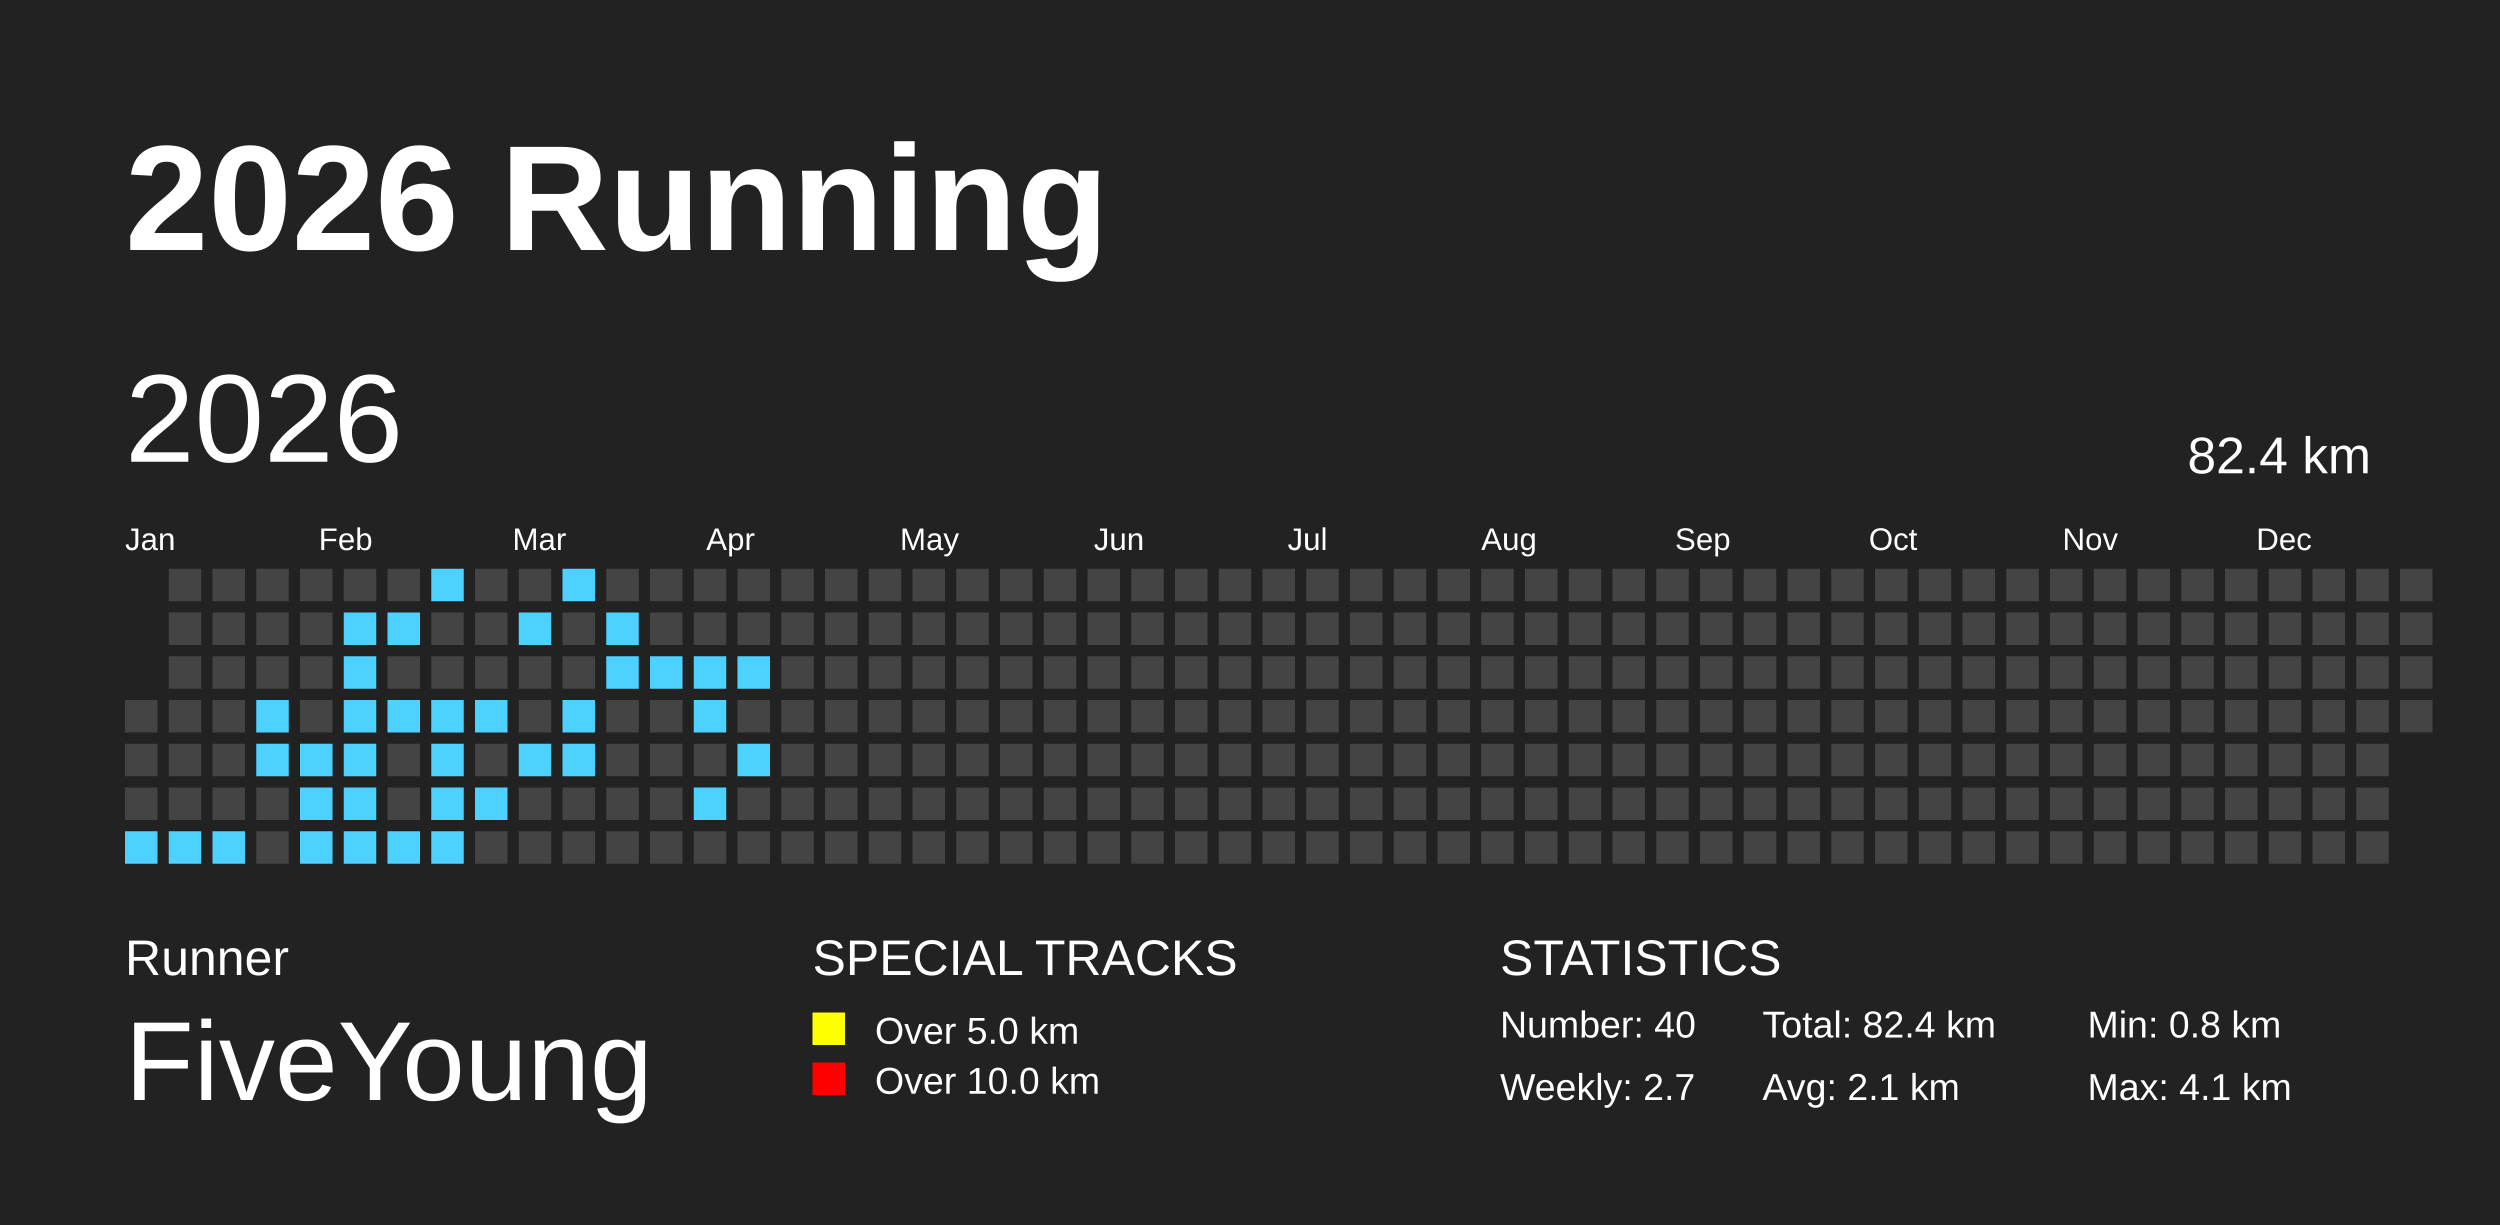
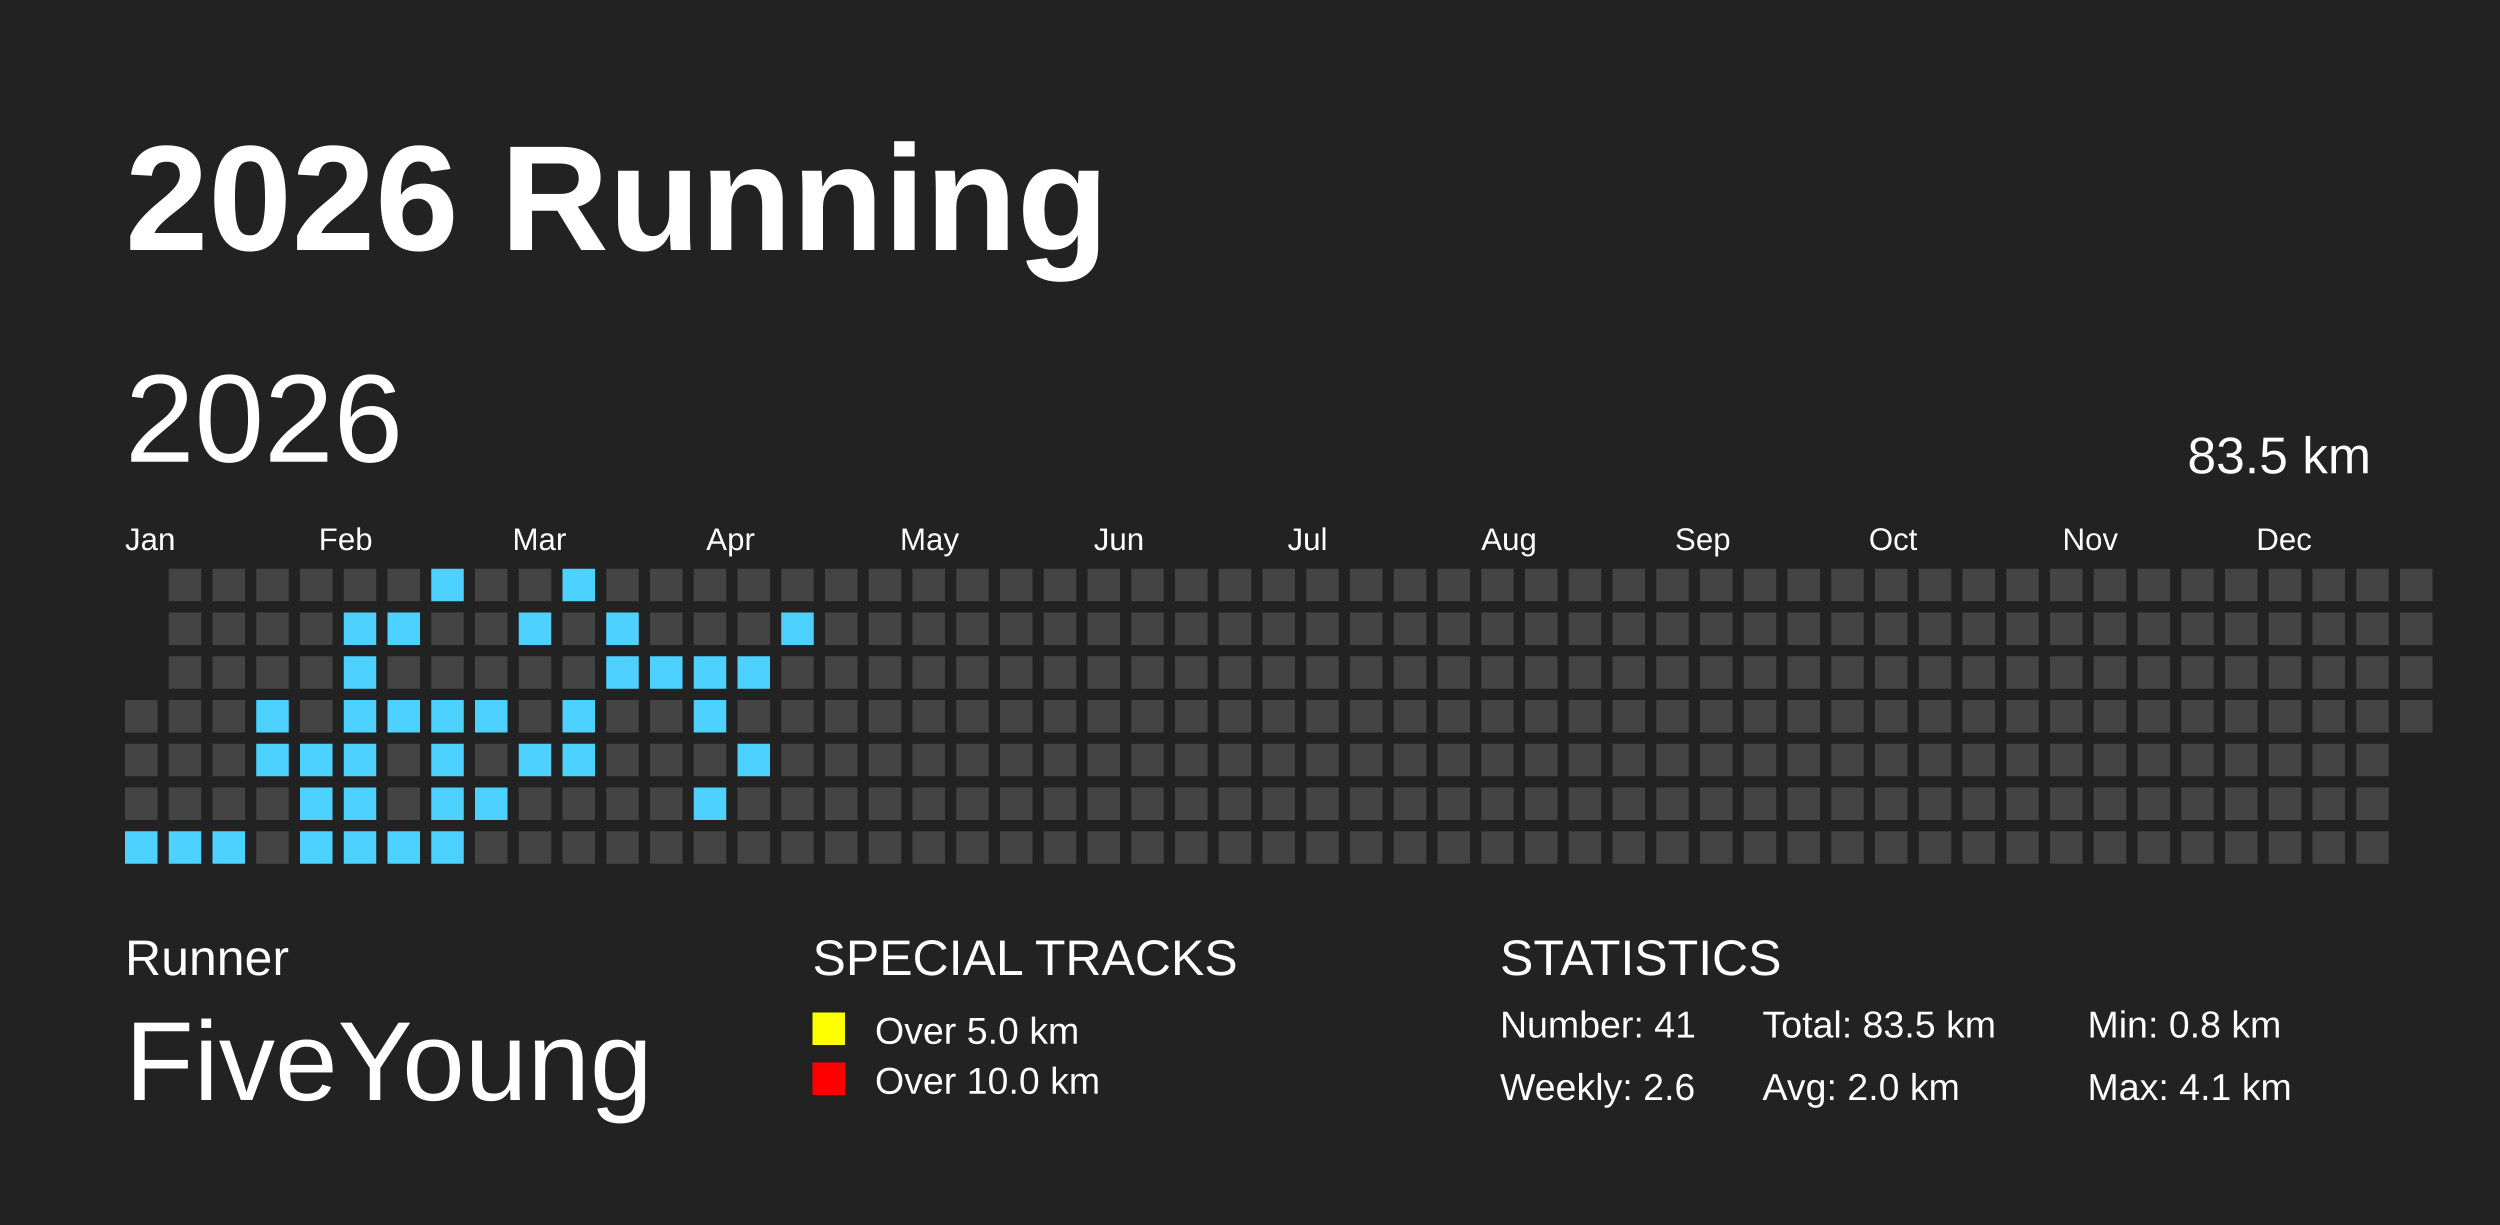
<svg xmlns="http://www.w3.org/2000/svg" baseProfile="full" height="98mm" version="1.1" viewBox="0,0,200,98" width="200mm">
  <defs />
  <rect fill="#222222" height="98" width="200" x="0" y="0" />
  <text fill="#FFFFFF" style="font-size:12px; font-family:Arial; font-weight:bold;" x="10" y="20">2026 Running</text>
  <text fill="#FFFFFF" style="font-size:4px; font-family:Arial" x="10" y="78">Runner</text>
  <text fill="#FFFFFF" style="font-size:9px; font-family:Arial" x="10" y="88">FiveYoung</text>
  <text fill="#FFFFFF" style="font-size:4px; font-family:Arial" x="65" y="78">SPECIAL TRACKS</text>
  <rect fill="yellow" height="2.6" width="2.6" x="65" y="81" />
  <text fill="#FFFFFF" style="font-size:3px; font-family:Arial" x="70" y="83.5">Over 5.0 km</text>
  <rect fill="red" height="2.6" width="2.6" x="65" y="85" />
  <text fill="#FFFFFF" style="font-size:3px; font-family:Arial" x="70" y="87.5">Over 10.0 km</text>
  <text fill="#FFFFFF" style="font-size:4px; font-family:Arial" x="120" y="78">STATISTICS</text>
-   <text fill="#FFFFFF" style="font-size:3px; font-family:Arial" x="120" y="83">Number: 40</text>
-   <text fill="#FFFFFF" style="font-size:3px; font-family:Arial" x="120" y="88">Weekly: 2.7</text>
-   <text fill="#FFFFFF" style="font-size:3px; font-family:Arial" x="141" y="83">Total: 82.4 km</text>
-   <text fill="#FFFFFF" style="font-size:3px; font-family:Arial" x="141" y="88">Avg: 2.1 km</text>
+   <text fill="#FFFFFF" style="font-size:3px; font-family:Arial" x="120" y="83">Number: 41</text>
+   <text fill="#FFFFFF" style="font-size:3px; font-family:Arial" x="120" y="88">Weekly: 2.6</text>
+   <text fill="#FFFFFF" style="font-size:3px; font-family:Arial" x="141" y="83">Total: 83.5 km</text>
+   <text fill="#FFFFFF" style="font-size:3px; font-family:Arial" x="141" y="88">Avg: 2.0 km</text>
  <text fill="#FFFFFF" style="font-size:3px; font-family:Arial" x="167" y="83">Min: 0.8 km</text>
  <text fill="#FFFFFF" style="font-size:3px; font-family:Arial" x="167" y="88">Max: 4.1 km</text>
  <text dominant-baseline="hanging" fill="#FFFFFF" style="font-size:10.0px; font-family:Arial;" x="10" y="30">2026</text>
-   <text dominant-baseline="hanging" fill="#FFFFFF" style="font-size:4.125px; font-family:Arial;" x="175" y="35">82.4 km</text>
+   <text dominant-baseline="hanging" fill="#FFFFFF" style="font-size:4.125px; font-family:Arial;" x="175" y="35">83.5 km</text>
  <text fill="#FFFFFF" style="font-size:2.5px; font-family:Arial" x="10.0" y="44">Jan</text>
  <text fill="#FFFFFF" style="font-size:2.5px; font-family:Arial" x="25.5" y="44">Feb</text>
  <text fill="#FFFFFF" style="font-size:2.5px; font-family:Arial" x="41.0" y="44">Mar</text>
  <text fill="#FFFFFF" style="font-size:2.5px; font-family:Arial" x="56.5" y="44">Apr</text>
  <text fill="#FFFFFF" style="font-size:2.5px; font-family:Arial" x="72.0" y="44">May</text>
  <text fill="#FFFFFF" style="font-size:2.5px; font-family:Arial" x="87.5" y="44">Jun</text>
  <text fill="#FFFFFF" style="font-size:2.5px; font-family:Arial" x="103.0" y="44">Jul</text>
  <text fill="#FFFFFF" style="font-size:2.5px; font-family:Arial" x="118.5" y="44">Aug</text>
  <text fill="#FFFFFF" style="font-size:2.5px; font-family:Arial" x="134.0" y="44">Sep</text>
  <text fill="#FFFFFF" style="font-size:2.5px; font-family:Arial" x="149.5" y="44">Oct</text>
  <text fill="#FFFFFF" style="font-size:2.5px; font-family:Arial" x="165.0" y="44">Nov</text>
  <text fill="#FFFFFF" style="font-size:2.5px; font-family:Arial" x="180.5" y="44">Dec</text>
  <rect fill="#444444" height="2.6" width="2.6" x="10.0" y="56.0" />
  <rect fill="#444444" height="2.6" width="2.6" x="10.0" y="59.5" />
  <rect fill="#444444" height="2.6" width="2.6" x="10.0" y="63.0" />
  <rect fill="#4DD2FF" height="2.6" width="2.6" x="10.0" y="66.5" />
  <rect fill="#444444" height="2.6" width="2.6" x="13.5" y="45.5" />
  <rect fill="#444444" height="2.6" width="2.6" x="13.5" y="49.0" />
  <rect fill="#444444" height="2.6" width="2.6" x="13.5" y="52.5" />
  <rect fill="#444444" height="2.6" width="2.6" x="13.5" y="56.0" />
  <rect fill="#444444" height="2.6" width="2.6" x="13.5" y="59.5" />
  <rect fill="#444444" height="2.6" width="2.6" x="13.5" y="63.0" />
  <rect fill="#4DD2FF" height="2.6" width="2.6" x="13.5" y="66.5" />
  <rect fill="#444444" height="2.6" width="2.6" x="17.0" y="45.5" />
  <rect fill="#444444" height="2.6" width="2.6" x="17.0" y="49.0" />
  <rect fill="#444444" height="2.6" width="2.6" x="17.0" y="52.5" />
  <rect fill="#444444" height="2.6" width="2.6" x="17.0" y="56.0" />
  <rect fill="#444444" height="2.6" width="2.6" x="17.0" y="59.5" />
  <rect fill="#444444" height="2.6" width="2.6" x="17.0" y="63.0" />
  <rect fill="#4DD2FF" height="2.6" width="2.6" x="17.0" y="66.5" />
  <rect fill="#444444" height="2.6" width="2.6" x="20.5" y="45.5" />
  <rect fill="#444444" height="2.6" width="2.6" x="20.5" y="49.0" />
  <rect fill="#444444" height="2.6" width="2.6" x="20.5" y="52.5" />
  <rect fill="#4DD2FF" height="2.6" width="2.6" x="20.5" y="56.0" />
  <rect fill="#4DD2FF" height="2.6" width="2.6" x="20.5" y="59.5" />
  <rect fill="#444444" height="2.6" width="2.6" x="20.5" y="63.0" />
  <rect fill="#444444" height="2.6" width="2.6" x="20.5" y="66.5" />
  <rect fill="#444444" height="2.6" width="2.6" x="24.0" y="45.5" />
  <rect fill="#444444" height="2.6" width="2.6" x="24.0" y="49.0" />
  <rect fill="#444444" height="2.6" width="2.6" x="24.0" y="52.5" />
  <rect fill="#444444" height="2.6" width="2.6" x="24.0" y="56.0" />
  <rect fill="#4DD2FF" height="2.6" width="2.6" x="24.0" y="59.5" />
  <rect fill="#4DD2FF" height="2.6" width="2.6" x="24.0" y="63.0" />
  <rect fill="#4DD2FF" height="2.6" width="2.6" x="24.0" y="66.5" />
  <rect fill="#444444" height="2.6" width="2.6" x="27.5" y="45.5" />
  <rect fill="#4DD2FF" height="2.6" width="2.6" x="27.5" y="49.0" />
  <rect fill="#4DD2FF" height="2.6" width="2.6" x="27.5" y="52.5" />
  <rect fill="#4DD2FF" height="2.6" width="2.6" x="27.5" y="56.0" />
  <rect fill="#4DD2FF" height="2.6" width="2.6" x="27.5" y="59.5" />
  <rect fill="#4DD2FF" height="2.6" width="2.6" x="27.5" y="63.0" />
  <rect fill="#4DD2FF" height="2.6" width="2.6" x="27.5" y="66.5" />
  <rect fill="#444444" height="2.6" width="2.6" x="31.0" y="45.5" />
  <rect fill="#4DD2FF" height="2.6" width="2.6" x="31.0" y="49.0" />
  <rect fill="#444444" height="2.6" width="2.6" x="31.0" y="52.5" />
  <rect fill="#4DD2FF" height="2.6" width="2.6" x="31.0" y="56.0" />
  <rect fill="#444444" height="2.6" width="2.6" x="31.0" y="59.5" />
  <rect fill="#444444" height="2.6" width="2.6" x="31.0" y="63.0" />
  <rect fill="#4DD2FF" height="2.6" width="2.6" x="31.0" y="66.5" />
  <rect fill="#4DD2FF" height="2.6" width="2.6" x="34.5" y="45.5" />
  <rect fill="#444444" height="2.6" width="2.6" x="34.5" y="49.0" />
  <rect fill="#444444" height="2.6" width="2.6" x="34.5" y="52.5" />
  <rect fill="#4DD2FF" height="2.6" width="2.6" x="34.5" y="56.0" />
  <rect fill="#4DD2FF" height="2.6" width="2.6" x="34.5" y="59.5" />
  <rect fill="#4DD2FF" height="2.6" width="2.6" x="34.5" y="63.0" />
  <rect fill="#4DD2FF" height="2.6" width="2.6" x="34.5" y="66.5" />
  <rect fill="#444444" height="2.6" width="2.6" x="38.0" y="45.5" />
  <rect fill="#444444" height="2.6" width="2.6" x="38.0" y="49.0" />
  <rect fill="#444444" height="2.6" width="2.6" x="38.0" y="52.5" />
  <rect fill="#4DD2FF" height="2.6" width="2.6" x="38.0" y="56.0" />
  <rect fill="#444444" height="2.6" width="2.6" x="38.0" y="59.5" />
  <rect fill="#4DD2FF" height="2.6" width="2.6" x="38.0" y="63.0" />
  <rect fill="#444444" height="2.6" width="2.6" x="38.0" y="66.5" />
  <rect fill="#444444" height="2.6" width="2.6" x="41.5" y="45.5" />
  <rect fill="#4DD2FF" height="2.6" width="2.6" x="41.5" y="49.0" />
  <rect fill="#444444" height="2.6" width="2.6" x="41.5" y="52.5" />
  <rect fill="#444444" height="2.6" width="2.6" x="41.5" y="56.0" />
  <rect fill="#4DD2FF" height="2.6" width="2.6" x="41.5" y="59.5" />
  <rect fill="#444444" height="2.6" width="2.6" x="41.5" y="63.0" />
  <rect fill="#444444" height="2.6" width="2.6" x="41.5" y="66.5" />
  <rect fill="#4DD2FF" height="2.6" width="2.6" x="45.0" y="45.5" />
  <rect fill="#444444" height="2.6" width="2.6" x="45.0" y="49.0" />
  <rect fill="#444444" height="2.6" width="2.6" x="45.0" y="52.5" />
  <rect fill="#4DD2FF" height="2.6" width="2.6" x="45.0" y="56.0" />
  <rect fill="#4DD2FF" height="2.6" width="2.6" x="45.0" y="59.5" />
  <rect fill="#444444" height="2.6" width="2.6" x="45.0" y="63.0" />
  <rect fill="#444444" height="2.6" width="2.6" x="45.0" y="66.5" />
  <rect fill="#444444" height="2.6" width="2.6" x="48.5" y="45.5" />
  <rect fill="#4DD2FF" height="2.6" width="2.6" x="48.5" y="49.0" />
  <rect fill="#4DD2FF" height="2.6" width="2.6" x="48.5" y="52.5" />
  <rect fill="#444444" height="2.6" width="2.6" x="48.5" y="56.0" />
  <rect fill="#444444" height="2.6" width="2.6" x="48.5" y="59.5" />
  <rect fill="#444444" height="2.6" width="2.6" x="48.5" y="63.0" />
  <rect fill="#444444" height="2.6" width="2.6" x="48.5" y="66.5" />
  <rect fill="#444444" height="2.6" width="2.6" x="52.0" y="45.5" />
  <rect fill="#444444" height="2.6" width="2.6" x="52.0" y="49.0" />
  <rect fill="#4DD2FF" height="2.6" width="2.6" x="52.0" y="52.5" />
  <rect fill="#444444" height="2.6" width="2.6" x="52.0" y="56.0" />
  <rect fill="#444444" height="2.6" width="2.6" x="52.0" y="59.5" />
  <rect fill="#444444" height="2.6" width="2.6" x="52.0" y="63.0" />
  <rect fill="#444444" height="2.6" width="2.6" x="52.0" y="66.5" />
  <rect fill="#444444" height="2.6" width="2.6" x="55.5" y="45.5" />
  <rect fill="#444444" height="2.6" width="2.6" x="55.5" y="49.0" />
  <rect fill="#4DD2FF" height="2.6" width="2.6" x="55.5" y="52.5" />
  <rect fill="#4DD2FF" height="2.6" width="2.6" x="55.5" y="56.0" />
  <rect fill="#444444" height="2.6" width="2.6" x="55.5" y="59.5" />
  <rect fill="#4DD2FF" height="2.6" width="2.6" x="55.5" y="63.0" />
  <rect fill="#444444" height="2.6" width="2.6" x="55.5" y="66.5" />
  <rect fill="#444444" height="2.6" width="2.6" x="59.0" y="45.5" />
  <rect fill="#444444" height="2.6" width="2.6" x="59.0" y="49.0" />
  <rect fill="#4DD2FF" height="2.6" width="2.6" x="59.0" y="52.5" />
  <rect fill="#444444" height="2.6" width="2.6" x="59.0" y="56.0" />
  <rect fill="#4DD2FF" height="2.6" width="2.6" x="59.0" y="59.5" />
  <rect fill="#444444" height="2.6" width="2.6" x="59.0" y="63.0" />
  <rect fill="#444444" height="2.6" width="2.6" x="59.0" y="66.5" />
  <rect fill="#444444" height="2.6" width="2.6" x="62.5" y="45.5" />
-   <rect fill="#444444" height="2.6" width="2.6" x="62.5" y="49.0" />
+   <rect fill="#4DD2FF" height="2.6" width="2.6" x="62.5" y="49.0" />
  <rect fill="#444444" height="2.6" width="2.6" x="62.5" y="52.5" />
  <rect fill="#444444" height="2.6" width="2.6" x="62.5" y="56.0" />
  <rect fill="#444444" height="2.6" width="2.6" x="62.5" y="59.5" />
  <rect fill="#444444" height="2.6" width="2.6" x="62.5" y="63.0" />
  <rect fill="#444444" height="2.6" width="2.6" x="62.5" y="66.5" />
  <rect fill="#444444" height="2.6" width="2.6" x="66.0" y="45.5" />
  <rect fill="#444444" height="2.6" width="2.6" x="66.0" y="49.0" />
  <rect fill="#444444" height="2.6" width="2.6" x="66.0" y="52.5" />
  <rect fill="#444444" height="2.6" width="2.6" x="66.0" y="56.0" />
  <rect fill="#444444" height="2.6" width="2.6" x="66.0" y="59.5" />
  <rect fill="#444444" height="2.6" width="2.6" x="66.0" y="63.0" />
  <rect fill="#444444" height="2.6" width="2.6" x="66.0" y="66.5" />
  <rect fill="#444444" height="2.6" width="2.6" x="69.5" y="45.5" />
  <rect fill="#444444" height="2.6" width="2.6" x="69.5" y="49.0" />
  <rect fill="#444444" height="2.6" width="2.6" x="69.5" y="52.5" />
  <rect fill="#444444" height="2.6" width="2.6" x="69.5" y="56.0" />
  <rect fill="#444444" height="2.6" width="2.6" x="69.5" y="59.5" />
  <rect fill="#444444" height="2.6" width="2.6" x="69.5" y="63.0" />
  <rect fill="#444444" height="2.6" width="2.6" x="69.5" y="66.5" />
  <rect fill="#444444" height="2.6" width="2.6" x="73.0" y="45.5" />
  <rect fill="#444444" height="2.6" width="2.6" x="73.0" y="49.0" />
  <rect fill="#444444" height="2.6" width="2.6" x="73.0" y="52.5" />
  <rect fill="#444444" height="2.6" width="2.6" x="73.0" y="56.0" />
  <rect fill="#444444" height="2.6" width="2.6" x="73.0" y="59.5" />
  <rect fill="#444444" height="2.6" width="2.6" x="73.0" y="63.0" />
  <rect fill="#444444" height="2.6" width="2.6" x="73.0" y="66.5" />
  <rect fill="#444444" height="2.6" width="2.6" x="76.5" y="45.5" />
  <rect fill="#444444" height="2.6" width="2.6" x="76.5" y="49.0" />
  <rect fill="#444444" height="2.6" width="2.6" x="76.5" y="52.5" />
  <rect fill="#444444" height="2.6" width="2.6" x="76.5" y="56.0" />
  <rect fill="#444444" height="2.6" width="2.6" x="76.5" y="59.5" />
  <rect fill="#444444" height="2.6" width="2.6" x="76.5" y="63.0" />
  <rect fill="#444444" height="2.6" width="2.6" x="76.5" y="66.5" />
  <rect fill="#444444" height="2.6" width="2.6" x="80.0" y="45.5" />
  <rect fill="#444444" height="2.6" width="2.6" x="80.0" y="49.0" />
  <rect fill="#444444" height="2.6" width="2.6" x="80.0" y="52.5" />
  <rect fill="#444444" height="2.6" width="2.6" x="80.0" y="56.0" />
  <rect fill="#444444" height="2.6" width="2.6" x="80.0" y="59.5" />
  <rect fill="#444444" height="2.6" width="2.6" x="80.0" y="63.0" />
  <rect fill="#444444" height="2.6" width="2.6" x="80.0" y="66.5" />
  <rect fill="#444444" height="2.6" width="2.6" x="83.5" y="45.5" />
  <rect fill="#444444" height="2.6" width="2.6" x="83.5" y="49.0" />
  <rect fill="#444444" height="2.6" width="2.6" x="83.5" y="52.5" />
  <rect fill="#444444" height="2.6" width="2.6" x="83.5" y="56.0" />
  <rect fill="#444444" height="2.6" width="2.6" x="83.5" y="59.5" />
  <rect fill="#444444" height="2.6" width="2.6" x="83.5" y="63.0" />
  <rect fill="#444444" height="2.6" width="2.6" x="83.5" y="66.5" />
  <rect fill="#444444" height="2.6" width="2.6" x="87.0" y="45.5" />
  <rect fill="#444444" height="2.6" width="2.6" x="87.0" y="49.0" />
  <rect fill="#444444" height="2.6" width="2.6" x="87.0" y="52.5" />
  <rect fill="#444444" height="2.6" width="2.6" x="87.0" y="56.0" />
  <rect fill="#444444" height="2.6" width="2.6" x="87.0" y="59.5" />
  <rect fill="#444444" height="2.6" width="2.6" x="87.0" y="63.0" />
  <rect fill="#444444" height="2.6" width="2.6" x="87.0" y="66.5" />
  <rect fill="#444444" height="2.6" width="2.6" x="90.5" y="45.5" />
  <rect fill="#444444" height="2.6" width="2.6" x="90.5" y="49.0" />
  <rect fill="#444444" height="2.6" width="2.6" x="90.5" y="52.5" />
  <rect fill="#444444" height="2.6" width="2.6" x="90.5" y="56.0" />
  <rect fill="#444444" height="2.6" width="2.6" x="90.5" y="59.5" />
  <rect fill="#444444" height="2.6" width="2.6" x="90.5" y="63.0" />
  <rect fill="#444444" height="2.6" width="2.6" x="90.5" y="66.5" />
  <rect fill="#444444" height="2.6" width="2.6" x="94.0" y="45.5" />
  <rect fill="#444444" height="2.6" width="2.6" x="94.0" y="49.0" />
  <rect fill="#444444" height="2.6" width="2.6" x="94.0" y="52.5" />
  <rect fill="#444444" height="2.6" width="2.6" x="94.0" y="56.0" />
  <rect fill="#444444" height="2.6" width="2.6" x="94.0" y="59.5" />
  <rect fill="#444444" height="2.6" width="2.6" x="94.0" y="63.0" />
  <rect fill="#444444" height="2.6" width="2.6" x="94.0" y="66.5" />
  <rect fill="#444444" height="2.6" width="2.6" x="97.5" y="45.5" />
  <rect fill="#444444" height="2.6" width="2.6" x="97.5" y="49.0" />
  <rect fill="#444444" height="2.6" width="2.6" x="97.5" y="52.5" />
  <rect fill="#444444" height="2.6" width="2.6" x="97.5" y="56.0" />
  <rect fill="#444444" height="2.6" width="2.6" x="97.5" y="59.5" />
  <rect fill="#444444" height="2.6" width="2.6" x="97.5" y="63.0" />
  <rect fill="#444444" height="2.6" width="2.6" x="97.5" y="66.5" />
  <rect fill="#444444" height="2.6" width="2.6" x="101.0" y="45.5" />
  <rect fill="#444444" height="2.6" width="2.6" x="101.0" y="49.0" />
  <rect fill="#444444" height="2.6" width="2.6" x="101.0" y="52.5" />
  <rect fill="#444444" height="2.6" width="2.6" x="101.0" y="56.0" />
  <rect fill="#444444" height="2.6" width="2.6" x="101.0" y="59.5" />
  <rect fill="#444444" height="2.6" width="2.6" x="101.0" y="63.0" />
  <rect fill="#444444" height="2.6" width="2.6" x="101.0" y="66.5" />
  <rect fill="#444444" height="2.6" width="2.6" x="104.5" y="45.5" />
  <rect fill="#444444" height="2.6" width="2.6" x="104.5" y="49.0" />
  <rect fill="#444444" height="2.6" width="2.6" x="104.5" y="52.5" />
  <rect fill="#444444" height="2.6" width="2.6" x="104.5" y="56.0" />
  <rect fill="#444444" height="2.6" width="2.6" x="104.5" y="59.5" />
  <rect fill="#444444" height="2.6" width="2.6" x="104.5" y="63.0" />
  <rect fill="#444444" height="2.6" width="2.6" x="104.5" y="66.5" />
  <rect fill="#444444" height="2.6" width="2.6" x="108.0" y="45.5" />
  <rect fill="#444444" height="2.6" width="2.6" x="108.0" y="49.0" />
  <rect fill="#444444" height="2.6" width="2.6" x="108.0" y="52.5" />
  <rect fill="#444444" height="2.6" width="2.6" x="108.0" y="56.0" />
  <rect fill="#444444" height="2.6" width="2.6" x="108.0" y="59.5" />
  <rect fill="#444444" height="2.6" width="2.6" x="108.0" y="63.0" />
  <rect fill="#444444" height="2.6" width="2.6" x="108.0" y="66.5" />
  <rect fill="#444444" height="2.6" width="2.6" x="111.5" y="45.5" />
  <rect fill="#444444" height="2.6" width="2.6" x="111.5" y="49.0" />
  <rect fill="#444444" height="2.6" width="2.6" x="111.5" y="52.5" />
  <rect fill="#444444" height="2.6" width="2.6" x="111.5" y="56.0" />
  <rect fill="#444444" height="2.6" width="2.6" x="111.5" y="59.5" />
  <rect fill="#444444" height="2.6" width="2.6" x="111.5" y="63.0" />
  <rect fill="#444444" height="2.6" width="2.6" x="111.5" y="66.5" />
  <rect fill="#444444" height="2.6" width="2.6" x="115.0" y="45.5" />
  <rect fill="#444444" height="2.6" width="2.6" x="115.0" y="49.0" />
  <rect fill="#444444" height="2.6" width="2.6" x="115.0" y="52.5" />
  <rect fill="#444444" height="2.6" width="2.6" x="115.0" y="56.0" />
  <rect fill="#444444" height="2.6" width="2.6" x="115.0" y="59.5" />
  <rect fill="#444444" height="2.6" width="2.6" x="115.0" y="63.0" />
  <rect fill="#444444" height="2.6" width="2.6" x="115.0" y="66.5" />
  <rect fill="#444444" height="2.6" width="2.6" x="118.5" y="45.5" />
  <rect fill="#444444" height="2.6" width="2.6" x="118.5" y="49.0" />
  <rect fill="#444444" height="2.6" width="2.6" x="118.5" y="52.5" />
  <rect fill="#444444" height="2.6" width="2.6" x="118.5" y="56.0" />
  <rect fill="#444444" height="2.6" width="2.6" x="118.5" y="59.5" />
  <rect fill="#444444" height="2.6" width="2.6" x="118.5" y="63.0" />
  <rect fill="#444444" height="2.6" width="2.6" x="118.5" y="66.5" />
  <rect fill="#444444" height="2.6" width="2.6" x="122.0" y="45.5" />
  <rect fill="#444444" height="2.6" width="2.6" x="122.0" y="49.0" />
  <rect fill="#444444" height="2.6" width="2.6" x="122.0" y="52.5" />
  <rect fill="#444444" height="2.6" width="2.6" x="122.0" y="56.0" />
  <rect fill="#444444" height="2.6" width="2.6" x="122.0" y="59.5" />
  <rect fill="#444444" height="2.6" width="2.6" x="122.0" y="63.0" />
  <rect fill="#444444" height="2.6" width="2.6" x="122.0" y="66.5" />
  <rect fill="#444444" height="2.6" width="2.6" x="125.5" y="45.5" />
  <rect fill="#444444" height="2.6" width="2.6" x="125.5" y="49.0" />
  <rect fill="#444444" height="2.6" width="2.6" x="125.5" y="52.5" />
  <rect fill="#444444" height="2.6" width="2.6" x="125.5" y="56.0" />
  <rect fill="#444444" height="2.6" width="2.6" x="125.5" y="59.5" />
  <rect fill="#444444" height="2.6" width="2.6" x="125.5" y="63.0" />
  <rect fill="#444444" height="2.6" width="2.6" x="125.5" y="66.5" />
  <rect fill="#444444" height="2.6" width="2.6" x="129.0" y="45.5" />
  <rect fill="#444444" height="2.6" width="2.6" x="129.0" y="49.0" />
  <rect fill="#444444" height="2.6" width="2.6" x="129.0" y="52.5" />
  <rect fill="#444444" height="2.6" width="2.6" x="129.0" y="56.0" />
  <rect fill="#444444" height="2.6" width="2.6" x="129.0" y="59.5" />
  <rect fill="#444444" height="2.6" width="2.6" x="129.0" y="63.0" />
  <rect fill="#444444" height="2.6" width="2.6" x="129.0" y="66.5" />
  <rect fill="#444444" height="2.6" width="2.6" x="132.5" y="45.5" />
  <rect fill="#444444" height="2.6" width="2.6" x="132.5" y="49.0" />
  <rect fill="#444444" height="2.6" width="2.6" x="132.5" y="52.5" />
  <rect fill="#444444" height="2.6" width="2.6" x="132.5" y="56.0" />
  <rect fill="#444444" height="2.6" width="2.6" x="132.5" y="59.5" />
  <rect fill="#444444" height="2.6" width="2.6" x="132.5" y="63.0" />
  <rect fill="#444444" height="2.6" width="2.6" x="132.5" y="66.5" />
  <rect fill="#444444" height="2.6" width="2.6" x="136.0" y="45.5" />
  <rect fill="#444444" height="2.6" width="2.6" x="136.0" y="49.0" />
  <rect fill="#444444" height="2.6" width="2.6" x="136.0" y="52.5" />
  <rect fill="#444444" height="2.6" width="2.6" x="136.0" y="56.0" />
  <rect fill="#444444" height="2.6" width="2.6" x="136.0" y="59.5" />
  <rect fill="#444444" height="2.6" width="2.6" x="136.0" y="63.0" />
  <rect fill="#444444" height="2.6" width="2.6" x="136.0" y="66.5" />
  <rect fill="#444444" height="2.6" width="2.6" x="139.5" y="45.5" />
  <rect fill="#444444" height="2.6" width="2.6" x="139.5" y="49.0" />
  <rect fill="#444444" height="2.6" width="2.6" x="139.5" y="52.5" />
  <rect fill="#444444" height="2.6" width="2.6" x="139.5" y="56.0" />
  <rect fill="#444444" height="2.6" width="2.6" x="139.5" y="59.5" />
  <rect fill="#444444" height="2.6" width="2.6" x="139.5" y="63.0" />
  <rect fill="#444444" height="2.6" width="2.6" x="139.5" y="66.5" />
  <rect fill="#444444" height="2.6" width="2.6" x="143.0" y="45.5" />
  <rect fill="#444444" height="2.6" width="2.6" x="143.0" y="49.0" />
  <rect fill="#444444" height="2.6" width="2.6" x="143.0" y="52.5" />
  <rect fill="#444444" height="2.6" width="2.6" x="143.0" y="56.0" />
  <rect fill="#444444" height="2.6" width="2.6" x="143.0" y="59.5" />
  <rect fill="#444444" height="2.6" width="2.6" x="143.0" y="63.0" />
  <rect fill="#444444" height="2.6" width="2.6" x="143.0" y="66.5" />
  <rect fill="#444444" height="2.6" width="2.6" x="146.5" y="45.5" />
  <rect fill="#444444" height="2.6" width="2.6" x="146.5" y="49.0" />
  <rect fill="#444444" height="2.6" width="2.6" x="146.5" y="52.5" />
  <rect fill="#444444" height="2.6" width="2.6" x="146.5" y="56.0" />
  <rect fill="#444444" height="2.6" width="2.6" x="146.5" y="59.5" />
  <rect fill="#444444" height="2.6" width="2.6" x="146.5" y="63.0" />
  <rect fill="#444444" height="2.6" width="2.6" x="146.5" y="66.5" />
  <rect fill="#444444" height="2.6" width="2.6" x="150.0" y="45.5" />
  <rect fill="#444444" height="2.6" width="2.6" x="150.0" y="49.0" />
  <rect fill="#444444" height="2.6" width="2.6" x="150.0" y="52.5" />
  <rect fill="#444444" height="2.6" width="2.6" x="150.0" y="56.0" />
  <rect fill="#444444" height="2.6" width="2.6" x="150.0" y="59.5" />
  <rect fill="#444444" height="2.6" width="2.6" x="150.0" y="63.0" />
  <rect fill="#444444" height="2.6" width="2.6" x="150.0" y="66.5" />
  <rect fill="#444444" height="2.6" width="2.6" x="153.5" y="45.5" />
  <rect fill="#444444" height="2.6" width="2.6" x="153.5" y="49.0" />
  <rect fill="#444444" height="2.6" width="2.6" x="153.5" y="52.5" />
  <rect fill="#444444" height="2.6" width="2.6" x="153.5" y="56.0" />
  <rect fill="#444444" height="2.6" width="2.6" x="153.5" y="59.5" />
  <rect fill="#444444" height="2.6" width="2.6" x="153.5" y="63.0" />
  <rect fill="#444444" height="2.6" width="2.6" x="153.5" y="66.5" />
  <rect fill="#444444" height="2.6" width="2.6" x="157.0" y="45.5" />
  <rect fill="#444444" height="2.6" width="2.6" x="157.0" y="49.0" />
  <rect fill="#444444" height="2.6" width="2.6" x="157.0" y="52.5" />
  <rect fill="#444444" height="2.6" width="2.6" x="157.0" y="56.0" />
  <rect fill="#444444" height="2.6" width="2.6" x="157.0" y="59.5" />
  <rect fill="#444444" height="2.6" width="2.6" x="157.0" y="63.0" />
  <rect fill="#444444" height="2.6" width="2.6" x="157.0" y="66.5" />
  <rect fill="#444444" height="2.6" width="2.6" x="160.5" y="45.5" />
  <rect fill="#444444" height="2.6" width="2.6" x="160.5" y="49.0" />
  <rect fill="#444444" height="2.6" width="2.6" x="160.5" y="52.5" />
  <rect fill="#444444" height="2.6" width="2.6" x="160.5" y="56.0" />
  <rect fill="#444444" height="2.6" width="2.6" x="160.5" y="59.5" />
  <rect fill="#444444" height="2.6" width="2.6" x="160.5" y="63.0" />
  <rect fill="#444444" height="2.6" width="2.6" x="160.5" y="66.5" />
  <rect fill="#444444" height="2.6" width="2.6" x="164.0" y="45.5" />
  <rect fill="#444444" height="2.6" width="2.6" x="164.0" y="49.0" />
  <rect fill="#444444" height="2.6" width="2.6" x="164.0" y="52.5" />
  <rect fill="#444444" height="2.6" width="2.6" x="164.0" y="56.0" />
  <rect fill="#444444" height="2.6" width="2.6" x="164.0" y="59.5" />
  <rect fill="#444444" height="2.6" width="2.6" x="164.0" y="63.0" />
  <rect fill="#444444" height="2.6" width="2.6" x="164.0" y="66.5" />
  <rect fill="#444444" height="2.6" width="2.6" x="167.5" y="45.5" />
  <rect fill="#444444" height="2.6" width="2.6" x="167.5" y="49.0" />
  <rect fill="#444444" height="2.6" width="2.6" x="167.5" y="52.5" />
  <rect fill="#444444" height="2.6" width="2.6" x="167.5" y="56.0" />
  <rect fill="#444444" height="2.6" width="2.6" x="167.5" y="59.5" />
  <rect fill="#444444" height="2.6" width="2.6" x="167.5" y="63.0" />
  <rect fill="#444444" height="2.6" width="2.6" x="167.5" y="66.5" />
  <rect fill="#444444" height="2.6" width="2.6" x="171.0" y="45.5" />
  <rect fill="#444444" height="2.6" width="2.6" x="171.0" y="49.0" />
  <rect fill="#444444" height="2.6" width="2.6" x="171.0" y="52.5" />
  <rect fill="#444444" height="2.6" width="2.6" x="171.0" y="56.0" />
  <rect fill="#444444" height="2.6" width="2.6" x="171.0" y="59.5" />
  <rect fill="#444444" height="2.6" width="2.6" x="171.0" y="63.0" />
  <rect fill="#444444" height="2.6" width="2.6" x="171.0" y="66.5" />
  <rect fill="#444444" height="2.6" width="2.6" x="174.5" y="45.5" />
  <rect fill="#444444" height="2.6" width="2.6" x="174.5" y="49.0" />
  <rect fill="#444444" height="2.6" width="2.6" x="174.5" y="52.5" />
  <rect fill="#444444" height="2.6" width="2.6" x="174.5" y="56.0" />
  <rect fill="#444444" height="2.6" width="2.6" x="174.5" y="59.5" />
  <rect fill="#444444" height="2.6" width="2.6" x="174.5" y="63.0" />
  <rect fill="#444444" height="2.6" width="2.6" x="174.5" y="66.5" />
  <rect fill="#444444" height="2.6" width="2.6" x="178.0" y="45.5" />
  <rect fill="#444444" height="2.6" width="2.6" x="178.0" y="49.0" />
  <rect fill="#444444" height="2.6" width="2.6" x="178.0" y="52.5" />
  <rect fill="#444444" height="2.6" width="2.6" x="178.0" y="56.0" />
  <rect fill="#444444" height="2.6" width="2.6" x="178.0" y="59.5" />
  <rect fill="#444444" height="2.6" width="2.6" x="178.0" y="63.0" />
  <rect fill="#444444" height="2.6" width="2.6" x="178.0" y="66.5" />
  <rect fill="#444444" height="2.6" width="2.6" x="181.5" y="45.5" />
  <rect fill="#444444" height="2.6" width="2.6" x="181.5" y="49.0" />
  <rect fill="#444444" height="2.6" width="2.6" x="181.5" y="52.5" />
  <rect fill="#444444" height="2.6" width="2.6" x="181.5" y="56.0" />
  <rect fill="#444444" height="2.6" width="2.6" x="181.5" y="59.5" />
  <rect fill="#444444" height="2.6" width="2.6" x="181.5" y="63.0" />
  <rect fill="#444444" height="2.6" width="2.6" x="181.5" y="66.5" />
  <rect fill="#444444" height="2.6" width="2.6" x="185.0" y="45.5" />
  <rect fill="#444444" height="2.6" width="2.6" x="185.0" y="49.0" />
  <rect fill="#444444" height="2.6" width="2.6" x="185.0" y="52.5" />
  <rect fill="#444444" height="2.6" width="2.6" x="185.0" y="56.0" />
  <rect fill="#444444" height="2.6" width="2.6" x="185.0" y="59.5" />
  <rect fill="#444444" height="2.6" width="2.6" x="185.0" y="63.0" />
  <rect fill="#444444" height="2.6" width="2.6" x="185.0" y="66.5" />
  <rect fill="#444444" height="2.6" width="2.6" x="188.5" y="45.5" />
  <rect fill="#444444" height="2.6" width="2.6" x="188.5" y="49.0" />
  <rect fill="#444444" height="2.6" width="2.6" x="188.5" y="52.5" />
  <rect fill="#444444" height="2.6" width="2.6" x="188.5" y="56.0" />
  <rect fill="#444444" height="2.6" width="2.6" x="188.5" y="59.5" />
  <rect fill="#444444" height="2.6" width="2.6" x="188.5" y="63.0" />
  <rect fill="#444444" height="2.6" width="2.6" x="188.5" y="66.5" />
  <rect fill="#444444" height="2.6" width="2.6" x="192.0" y="45.5" />
  <rect fill="#444444" height="2.6" width="2.6" x="192.0" y="49.0" />
  <rect fill="#444444" height="2.6" width="2.6" x="192.0" y="52.5" />
  <rect fill="#444444" height="2.6" width="2.6" x="192.0" y="56.0" />
</svg>
